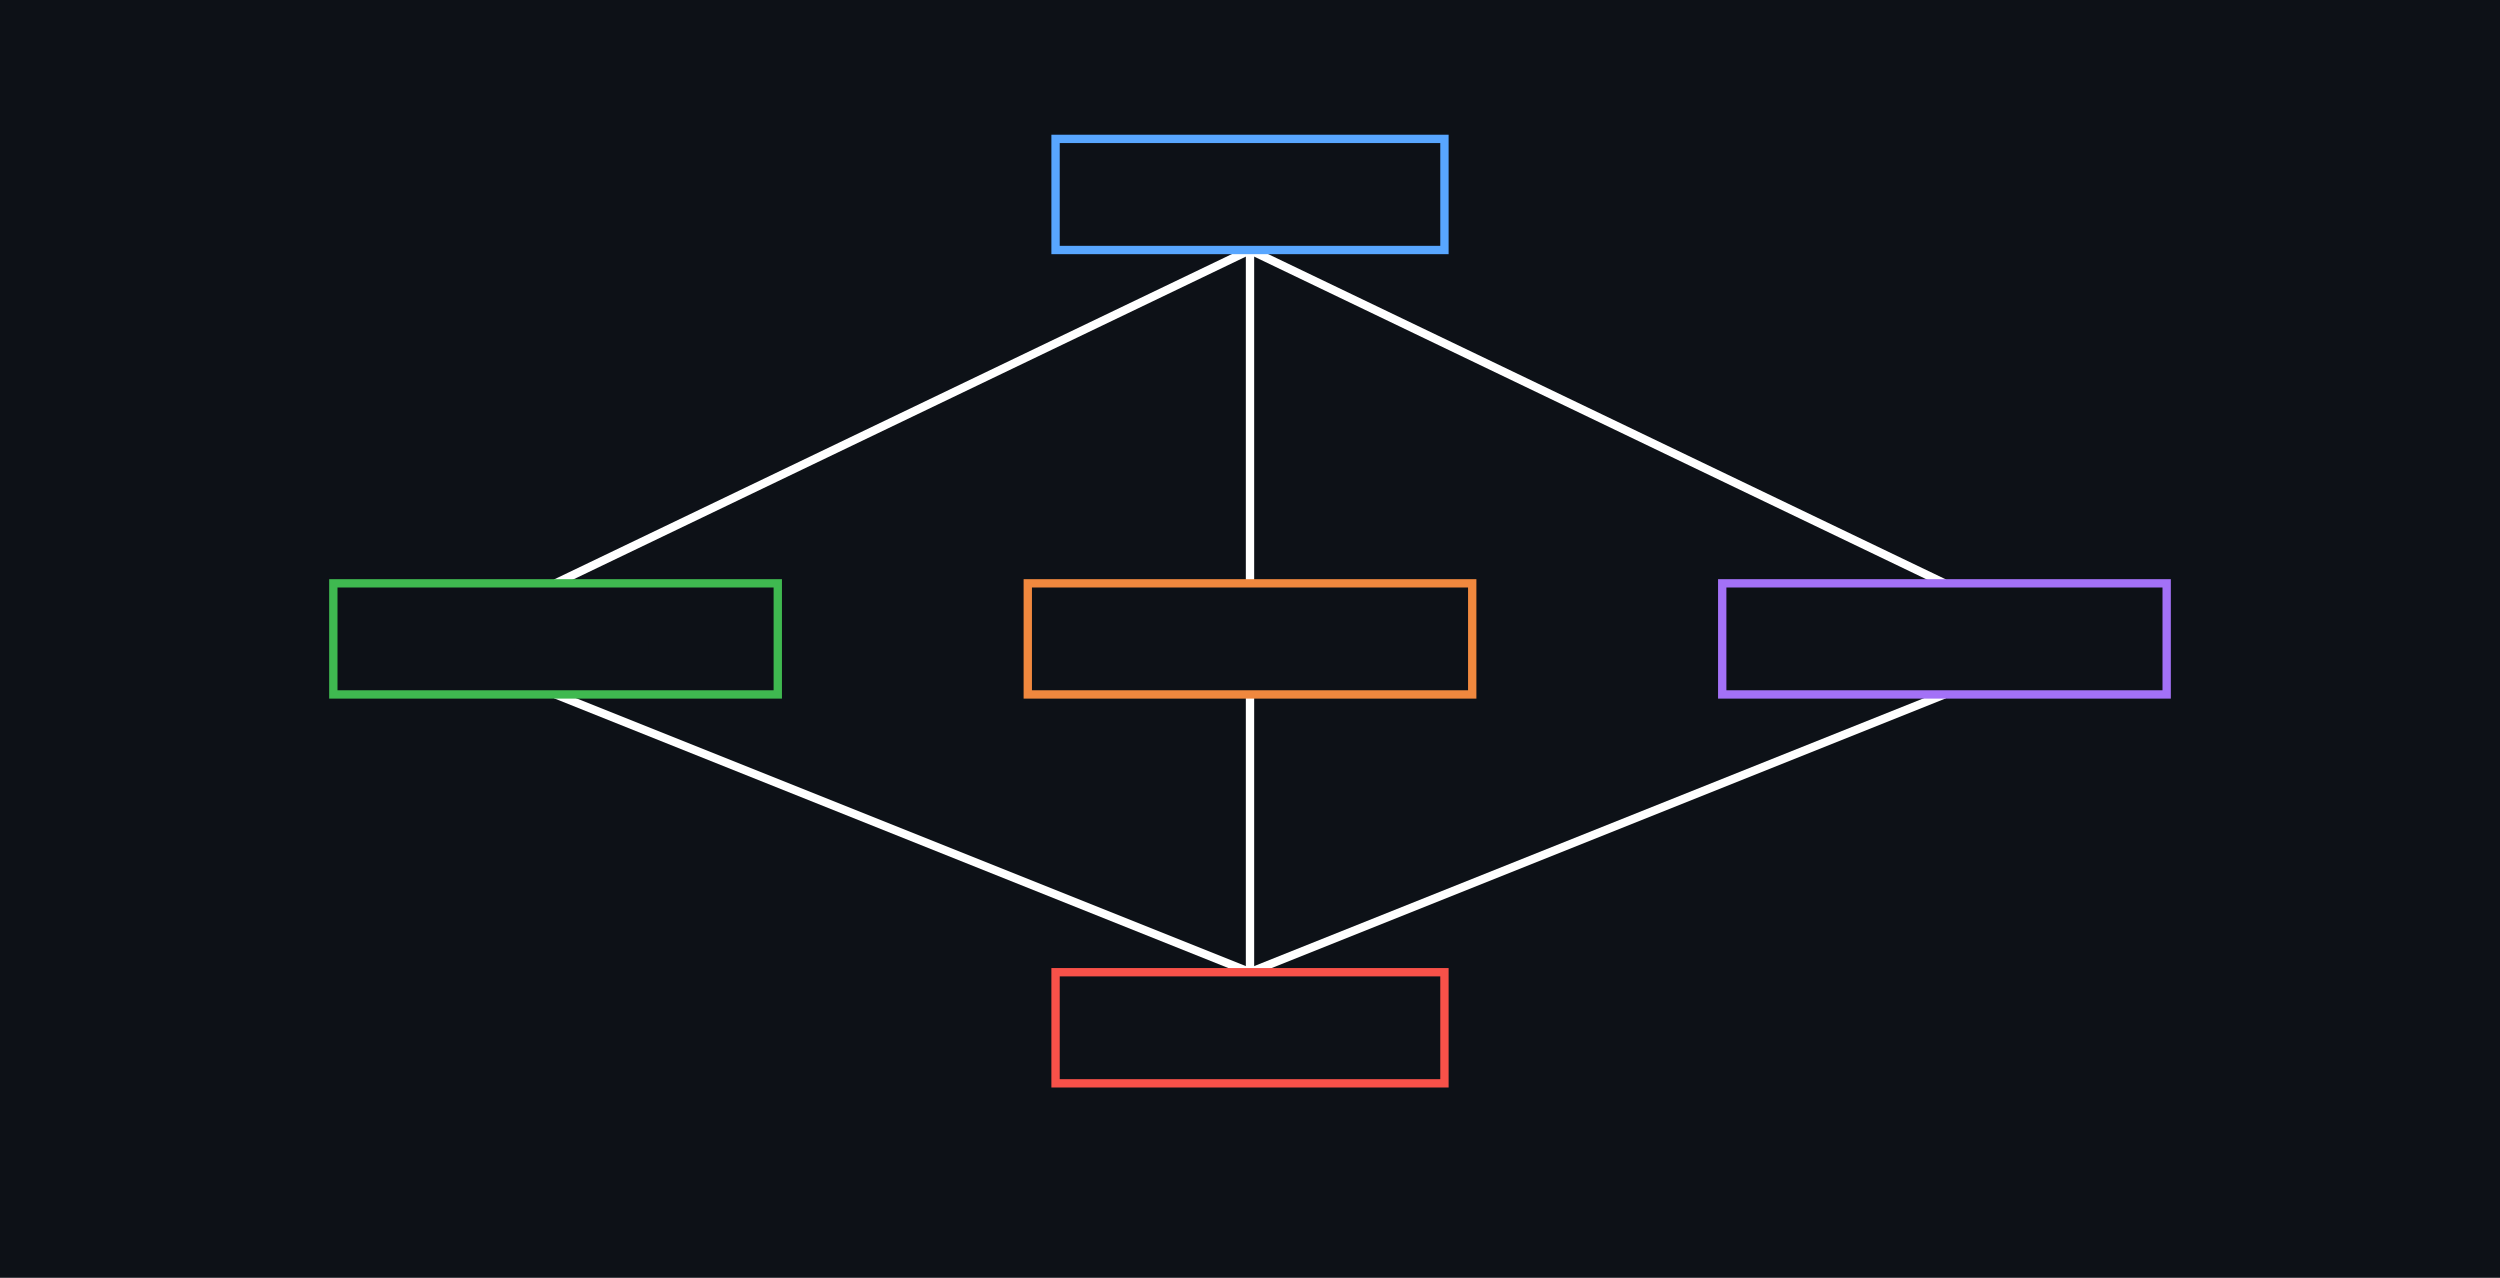
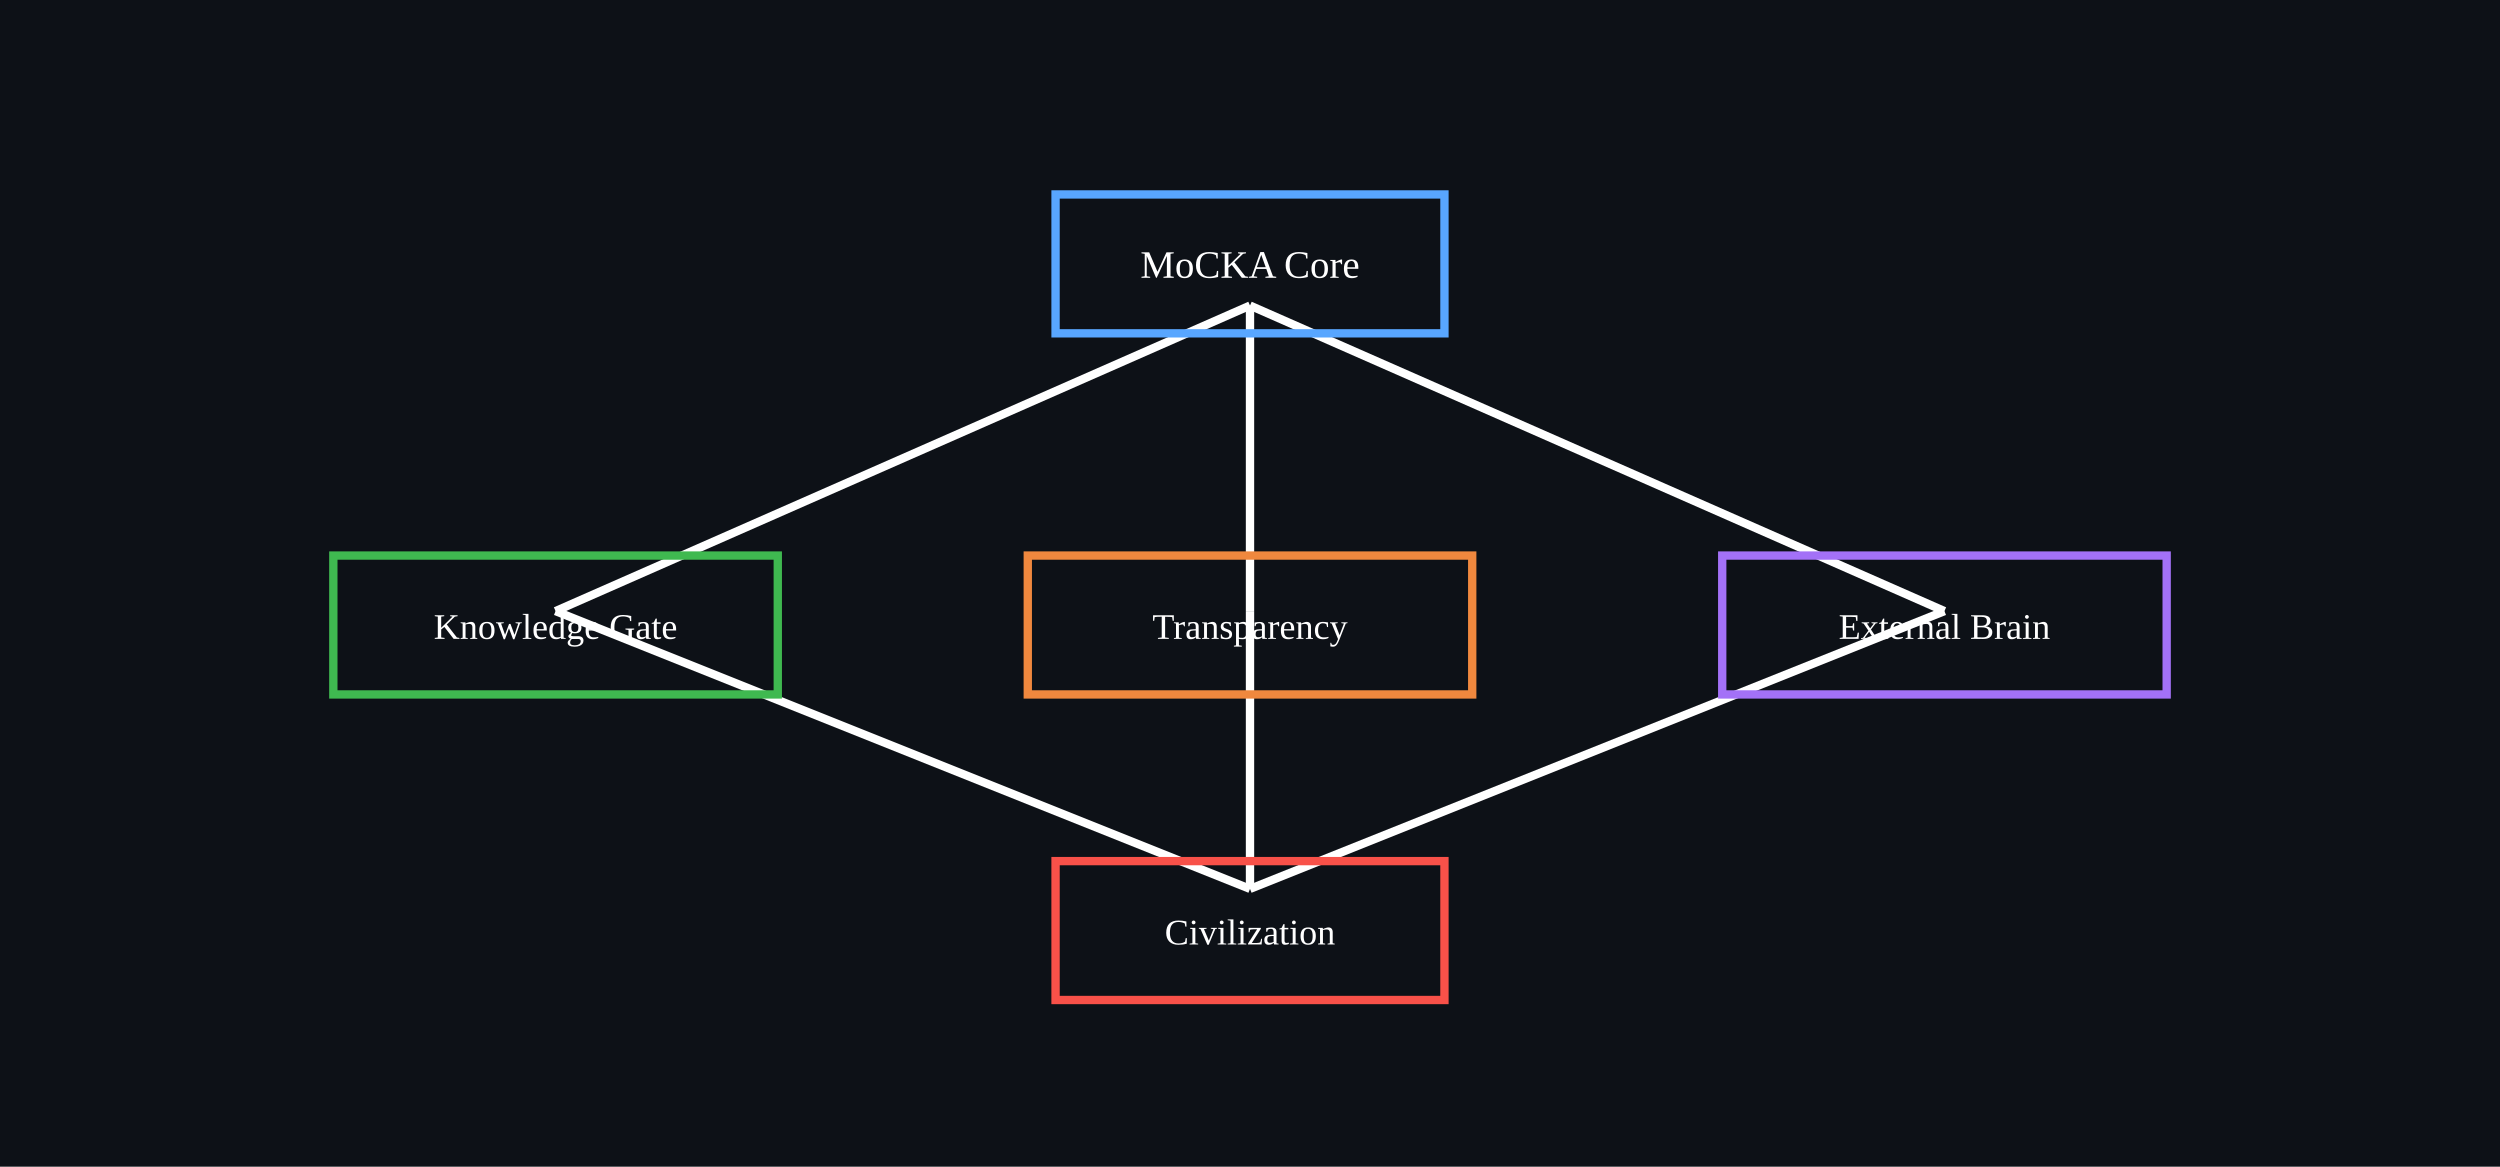
- <svg xmlns="http://www.w3.org/2000/svg" width="900" height="460">
-   <rect width="100%" height="100%" fill="#0d1117" />
-   <line x1="450" y1="90" x2="200" y2="210" stroke="#ffffff" stroke-width="3" />
-   <line x1="450" y1="90" x2="450" y2="210" stroke="#ffffff" stroke-width="3" />
-   <line x1="450" y1="90" x2="700" y2="210" stroke="#ffffff" stroke-width="3" />
-   <line x1="200" y1="250" x2="450" y2="350" stroke="#ffffff" stroke-width="3" />
-   <line x1="450" y1="250" x2="450" y2="350" stroke="#ffffff" stroke-width="3" />
-   <line x1="700" y1="250" x2="450" y2="350" stroke="#ffffff" stroke-width="3" />
-   <rect x="380" y="50" width="140" height="40" fill="#0d1117" stroke="#58a6ff" stroke-width="3" />
-   <text x="450" y="75" fill="#0D1117" font-size="14" text-anchor="middle">MoCKA Core</text>
-   <rect x="120" y="210" width="160" height="40" fill="#0d1117" stroke="#3fb950" stroke-width="3" />
-   <text x="200" y="235" fill="#0D1117" font-size="13" text-anchor="middle">Knowledge Gate</text>
-   <rect x="370" y="210" width="160" height="40" fill="#0d1117" stroke="#f0883e" stroke-width="3" />
-   <text x="450" y="235" fill="#0D1117" font-size="13" text-anchor="middle">Transparency</text>
-   <rect x="620" y="210" width="160" height="40" fill="#0d1117" stroke="#a371f7" stroke-width="3" />
-   <text x="700" y="235" fill="#0D1117" font-size="13" text-anchor="middle">External Brain</text>
-   <rect x="380" y="350" width="140" height="40" fill="#0d1117" stroke="#f85149" stroke-width="3" />
-   <text x="450" y="375" fill="#0D1117" font-size="13" text-anchor="middle">Civilization</text>
+ <svg xmlns="http://www.w3.org/2000/svg" width="900" height="420">
+   <rect width="100%" height="100%" fill="#0D1117" />
+   <line x1="450" y1="110" x2="200" y2="220" stroke="white" stroke-width="3" />
+   <line x1="450" y1="110" x2="450" y2="220" stroke="white" stroke-width="3" />
+   <line x1="450" y1="110" x2="700" y2="220" stroke="white" stroke-width="3" />
+   <line x1="200" y1="220" x2="450" y2="320" stroke="white" stroke-width="3" />
+   <line x1="450" y1="220" x2="450" y2="320" stroke="white" stroke-width="3" />
+   <line x1="700" y1="220" x2="450" y2="320" stroke="white" stroke-width="3" />
+   <rect x="380" y="70" width="140" height="50" fill="none" stroke="#58A6FF" stroke-width="3" />
+   <text x="450" y="100" fill="white" font-size="14" text-anchor="middle">MoCKA Core</text>
+   <rect x="120" y="200" width="160" height="50" fill="none" stroke="#3FB950" stroke-width="3" />
+   <text x="200" y="230" fill="white" font-size="13" text-anchor="middle">Knowledge Gate</text>
+   <rect x="370" y="200" width="160" height="50" fill="none" stroke="#F0883E" stroke-width="3" />
+   <text x="450" y="230" fill="white" font-size="13" text-anchor="middle">Transparency</text>
+   <rect x="620" y="200" width="160" height="50" fill="none" stroke="#A371F7" stroke-width="3" />
+   <text x="700" y="230" fill="white" font-size="13" text-anchor="middle">External Brain</text>
+   <rect x="380" y="310" width="140" height="50" fill="none" stroke="#F85149" stroke-width="3" />
+   <text x="450" y="340" fill="white" font-size="13" text-anchor="middle">Civilization</text>
</svg>
